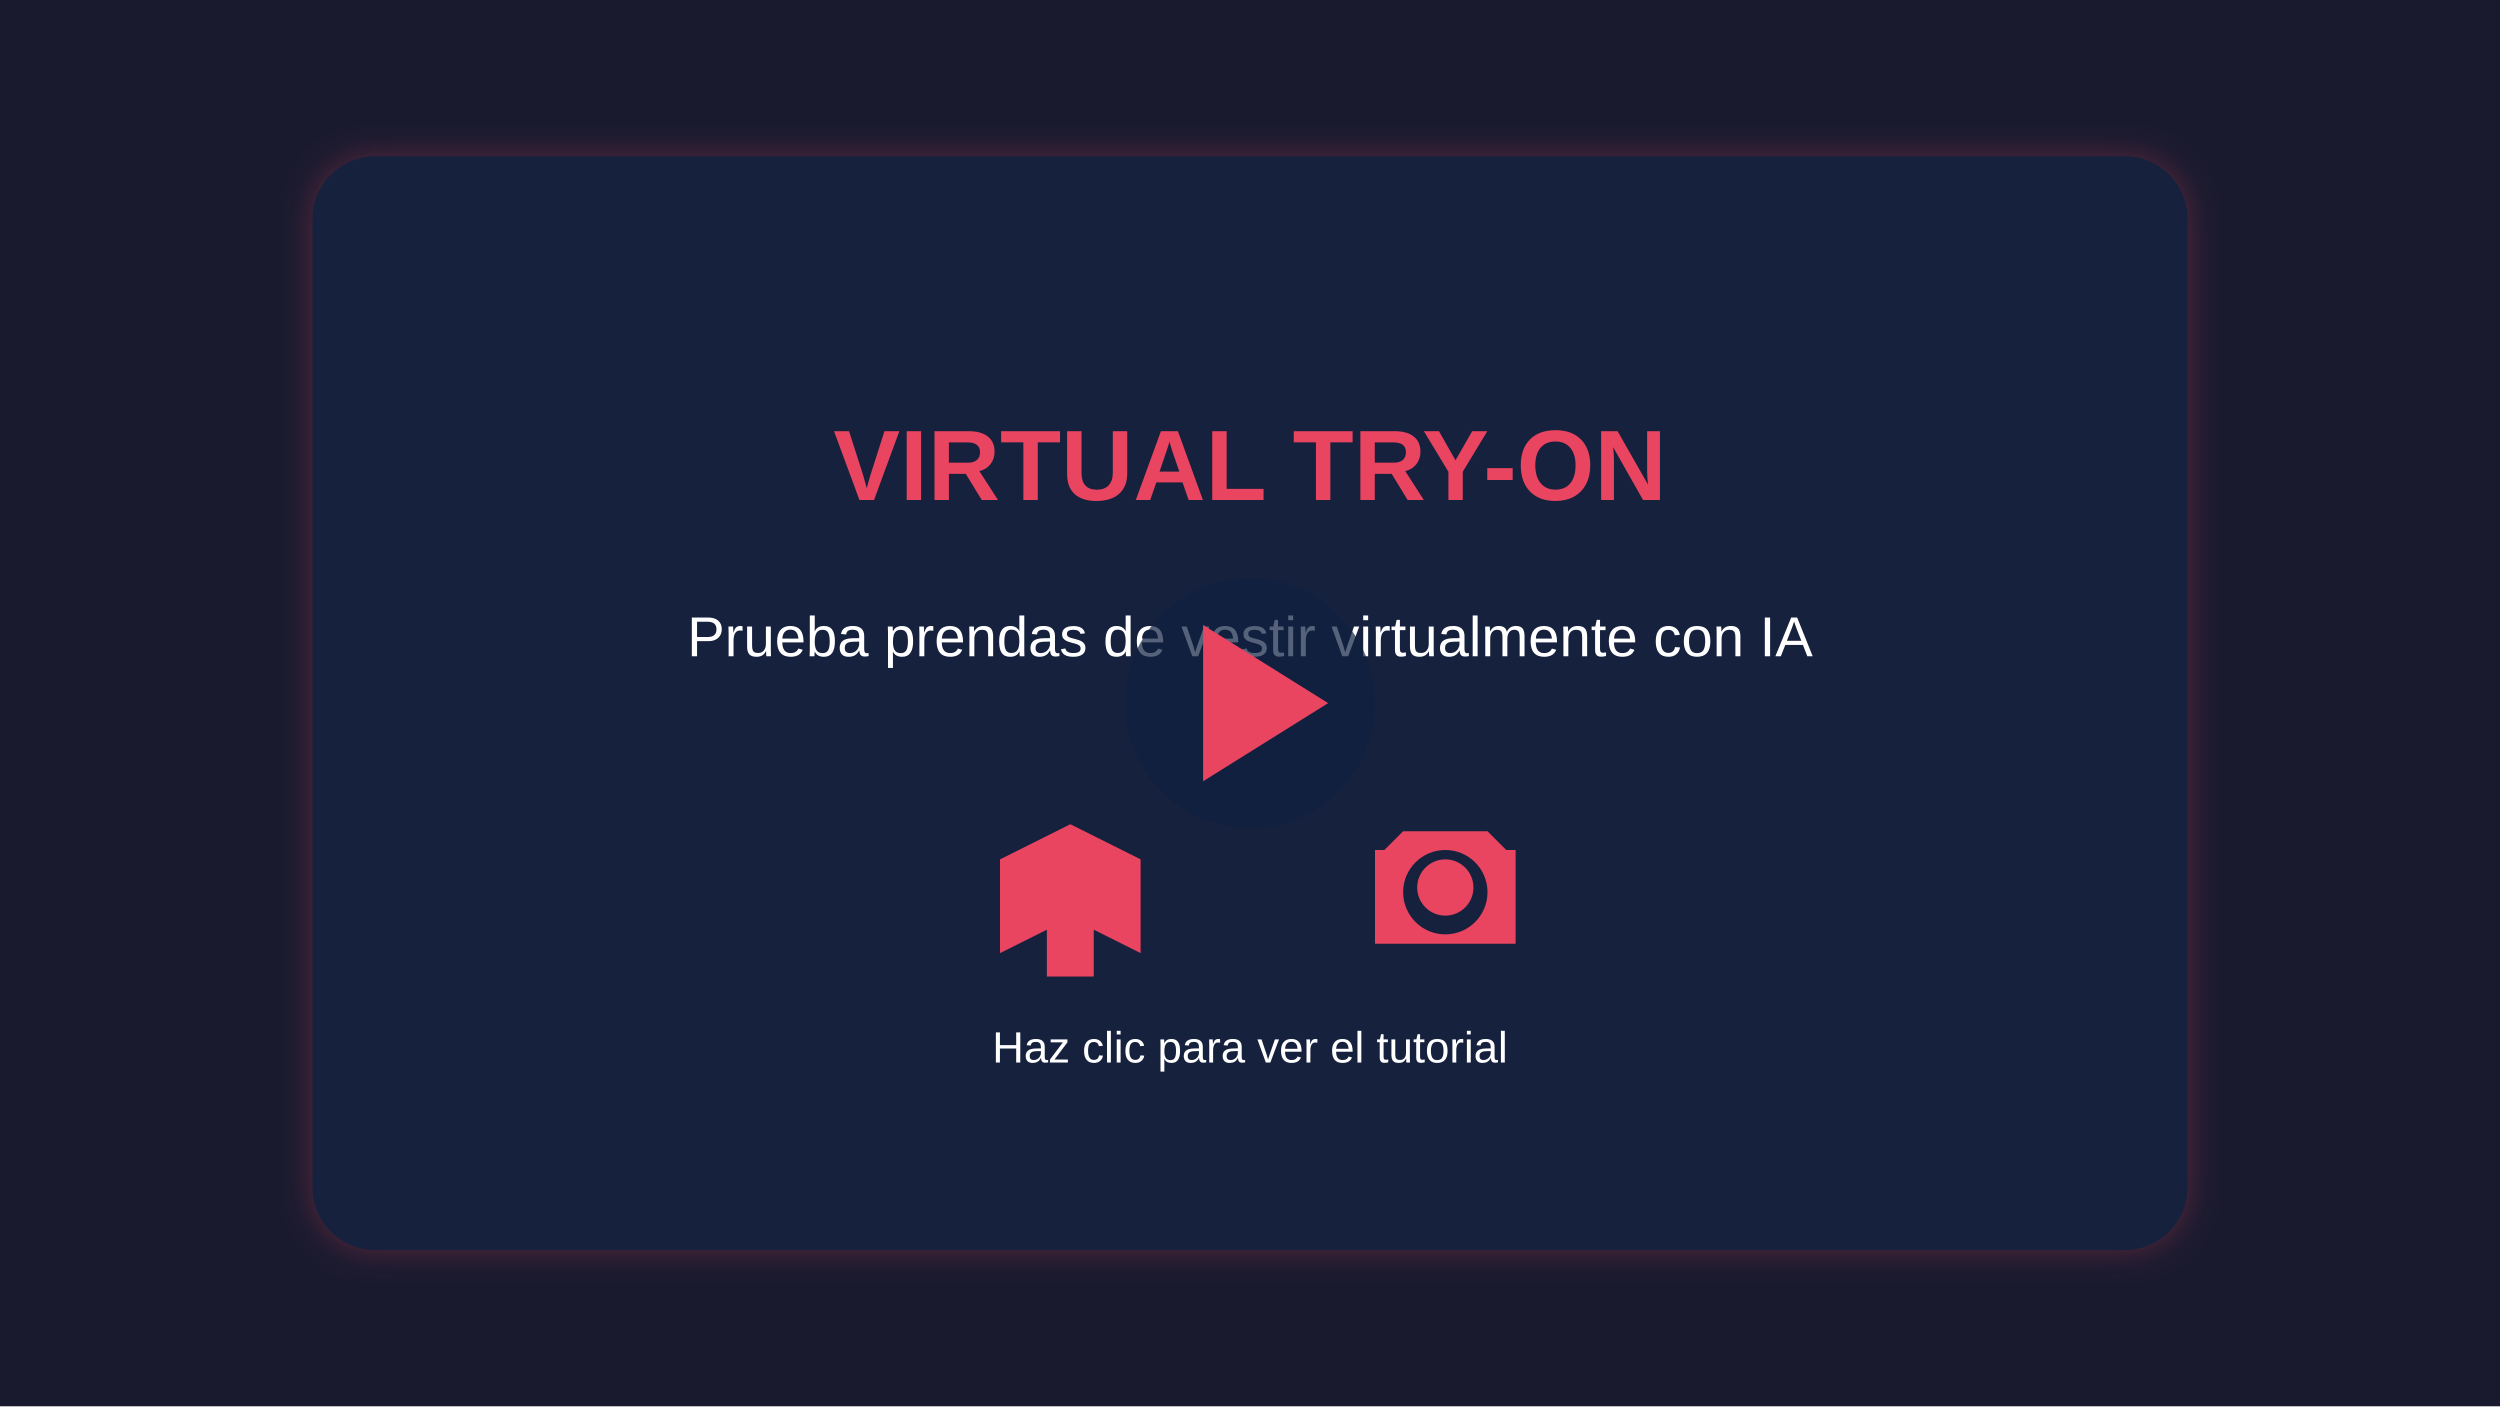
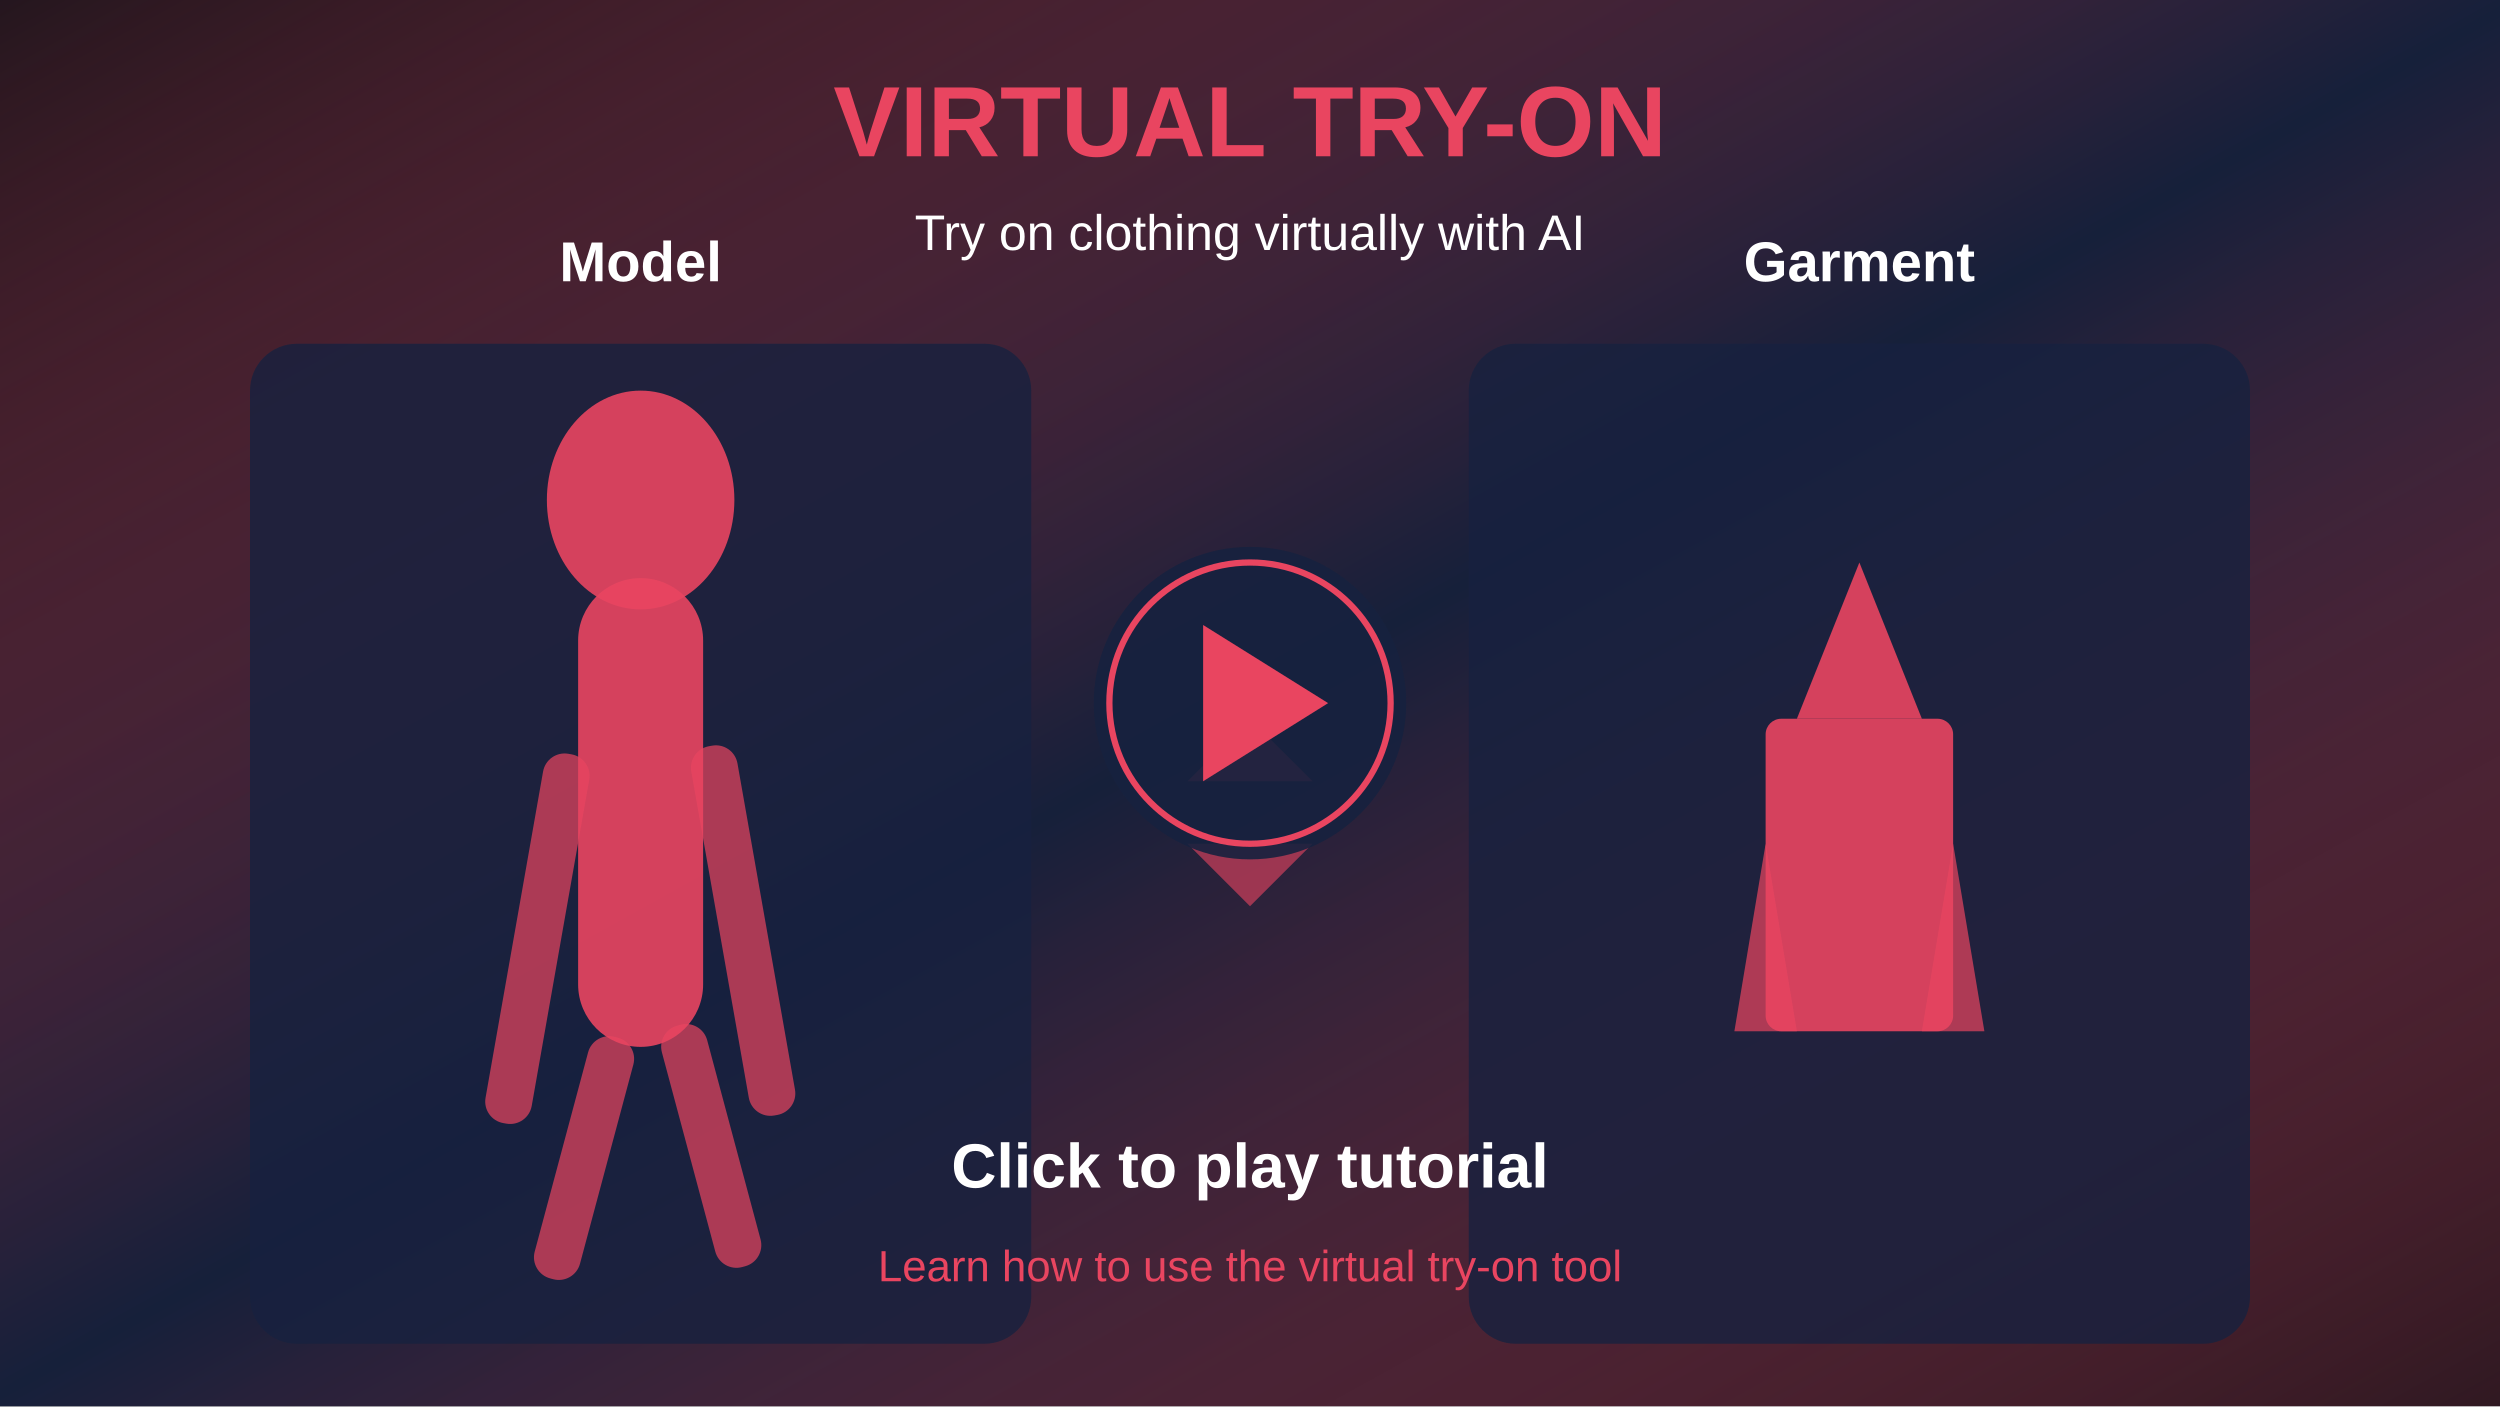
<svg xmlns="http://www.w3.org/2000/svg" width="800" height="450" viewBox="0 0 800 450" fill="none">
-   <rect width="800" height="450" fill="#1a1a2e" />
-   <g filter="url(#filter0_d)">
-     <rect x="100" y="50" width="600" height="350" rx="20" fill="#16213e" />
+   <rect width="800" height="450" fill="#0f1117" />
+   <linearGradient id="bgGradient" x1="0%" y1="0%" x2="100%" y2="100%">
+     <stop offset="0%" stop-color="#e94560" stop-opacity="0.1" />
+     <stop offset="50%" stop-color="#16213e" stop-opacity="0.9" />
+     <stop offset="100%" stop-color="#e94560" stop-opacity="0.15" />
+   </linearGradient>
+   <rect width="800" height="450" fill="url(#bgGradient)" />
+   <g id="sidePanels">
+     <rect x="80" y="110" width="250" height="320" rx="15" fill="#16213e" opacity="0.8" />
+     <rect x="470" y="110" width="250" height="320" rx="15" fill="#16213e" opacity="0.8" />
+     <path d="M380 250 L420 250 L400 230 Z" fill="#e94560" opacity="0.6" />
+     <path d="M380 270 L420 270 L400 290 Z" fill="#e94560" opacity="0.6" />
  </g>
-   <text x="400" y="160" font-family="Arial, sans-serif" font-size="32" font-weight="bold" text-anchor="middle" fill="#e94560">VIRTUAL TRY-ON</text>
-   <text x="400" y="210" font-family="Arial, sans-serif" font-size="18" text-anchor="middle" fill="#ffffff">Prueba prendas de vestir virtualmente con IA</text>
-   <g transform="translate(320, 260) scale(1.5)">
-     <path d="M30 10L15 2.5L0 10V30L10 25V35H20V25L30 30V10Z" fill="#e94560" />
+   <g id="personSilhouette">
+     <ellipse cx="205" cy="160" rx="30" ry="35" fill="#e94560" opacity="0.9" />
+     <rect x="185" y="185" width="40" height="150" rx="20" fill="#e94560" opacity="0.9" />
+     <rect x="175" y="240" width="15" height="120" rx="7" fill="#e94560" opacity="0.7" transform="rotate(10, 175, 240)" />
+     <rect x="220" y="240" width="15" height="120" rx="7" fill="#e94560" opacity="0.7" transform="rotate(-10, 220, 240)" />
+     <rect x="190" y="330" width="15" height="80" rx="7" fill="#e94560" opacity="0.7" transform="rotate(15, 190, 330)" />
+     <rect x="210" y="330" width="15" height="80" rx="7" fill="#e94560" opacity="0.7" transform="rotate(-15, 210, 330)" />
  </g>
-   <g transform="translate(440, 260) scale(1.5)">
-     <circle cx="15" cy="16" r="6" fill="#e94560" />
-     <path d="M28 8L24 4H6L2 8H0V28H30V8H28ZM15 26C10.03 26 6 21.97 6 17C6 12.03 10.03 8 15 8C19.97 8 24 12.03 24 17C24 21.97 19.97 26 15 26Z" fill="#e94560" />
+   <g id="clothingSilhouette">
+     <path d="M595 180 L575 230 L615 230 Z" fill="#e94560" opacity="0.9" />
+     <rect x="565" y="230" width="60" height="100" rx="5" fill="#e94560" opacity="0.9" />
+     <path d="M565 270 L555 330 L575 330 Z" fill="#e94560" opacity="0.7" />
+     <path d="M625 270 L635 330 L615 330 Z" fill="#e94560" opacity="0.7" />
  </g>
-   <text x="400" y="340" font-family="Arial, sans-serif" font-size="14" text-anchor="middle" fill="#ffffff">Haz clic para ver el tutorial</text>
-   <circle cx="400" cy="225" r="40" fill="#0F2041" fill-opacity="0.7" />
-   <path d="M425 225L385 250V200L425 225Z" fill="#e94560" />
-   <defs>
-     <filter id="filter0_d" x="90" y="40" width="620" height="370" filterUnits="userSpaceOnUse" color-interpolation-filters="sRGB">
-       <feFlood flood-opacity="0" result="BackgroundImageFix" />
-       <feColorMatrix in="SourceAlpha" type="matrix" values="0 0 0 0 0 0 0 0 0 0 0 0 0 0 0 0 0 0 127 0" />
-       <feOffset />
-       <feGaussianBlur stdDeviation="5" />
-       <feColorMatrix type="matrix" values="0 0 0 0 0.914 0 0 0 0 0.271 0 0 0 0 0.376 0 0 0 0.3 0" />
-       <feBlend mode="normal" in2="BackgroundImageFix" result="effect1_dropShadow" />
-       <feBlend mode="normal" in="SourceGraphic" in2="effect1_dropShadow" result="shape" />
-     </filter>
-   </defs>
+   <g id="playButton">
+     <circle cx="400" cy="225" r="50" fill="#16213e" opacity="0.9" />
+     <circle cx="400" cy="225" r="45" stroke="#e94560" stroke-width="2" fill="none" />
+     <path d="M385 200 L425 225 L385 250 Z" fill="#e94560" />
+   </g>
+   <text x="400" y="50" font-family="Arial, sans-serif" font-size="32" font-weight="bold" text-anchor="middle" fill="#e94560">VIRTUAL TRY-ON</text>
+   <text x="400" y="80" font-family="Arial, sans-serif" font-size="16" text-anchor="middle" fill="#ffffff">
+     <tspan x="400" dy="0">Try on clothing virtually with AI</tspan>
+   </text>
+   <text x="205" y="90" font-family="Arial, sans-serif" font-size="18" font-weight="bold" text-anchor="middle" fill="#ffffff">Model</text>
+   <text x="595" y="90" font-family="Arial, sans-serif" font-size="18" font-weight="bold" text-anchor="middle" fill="#ffffff">Garment</text>
+   <text x="400" y="380" font-family="Arial, sans-serif" font-size="20" font-weight="bold" text-anchor="middle" fill="#ffffff">
+     <tspan x="400" dy="0">Click to play tutorial</tspan>
+   </text>
+   <text x="400" y="410" font-family="Arial, sans-serif" font-size="14" text-anchor="middle" fill="#e94560">
+     <tspan x="400" dy="0">Learn how to use the virtual try-on tool</tspan>
+   </text>
</svg>
